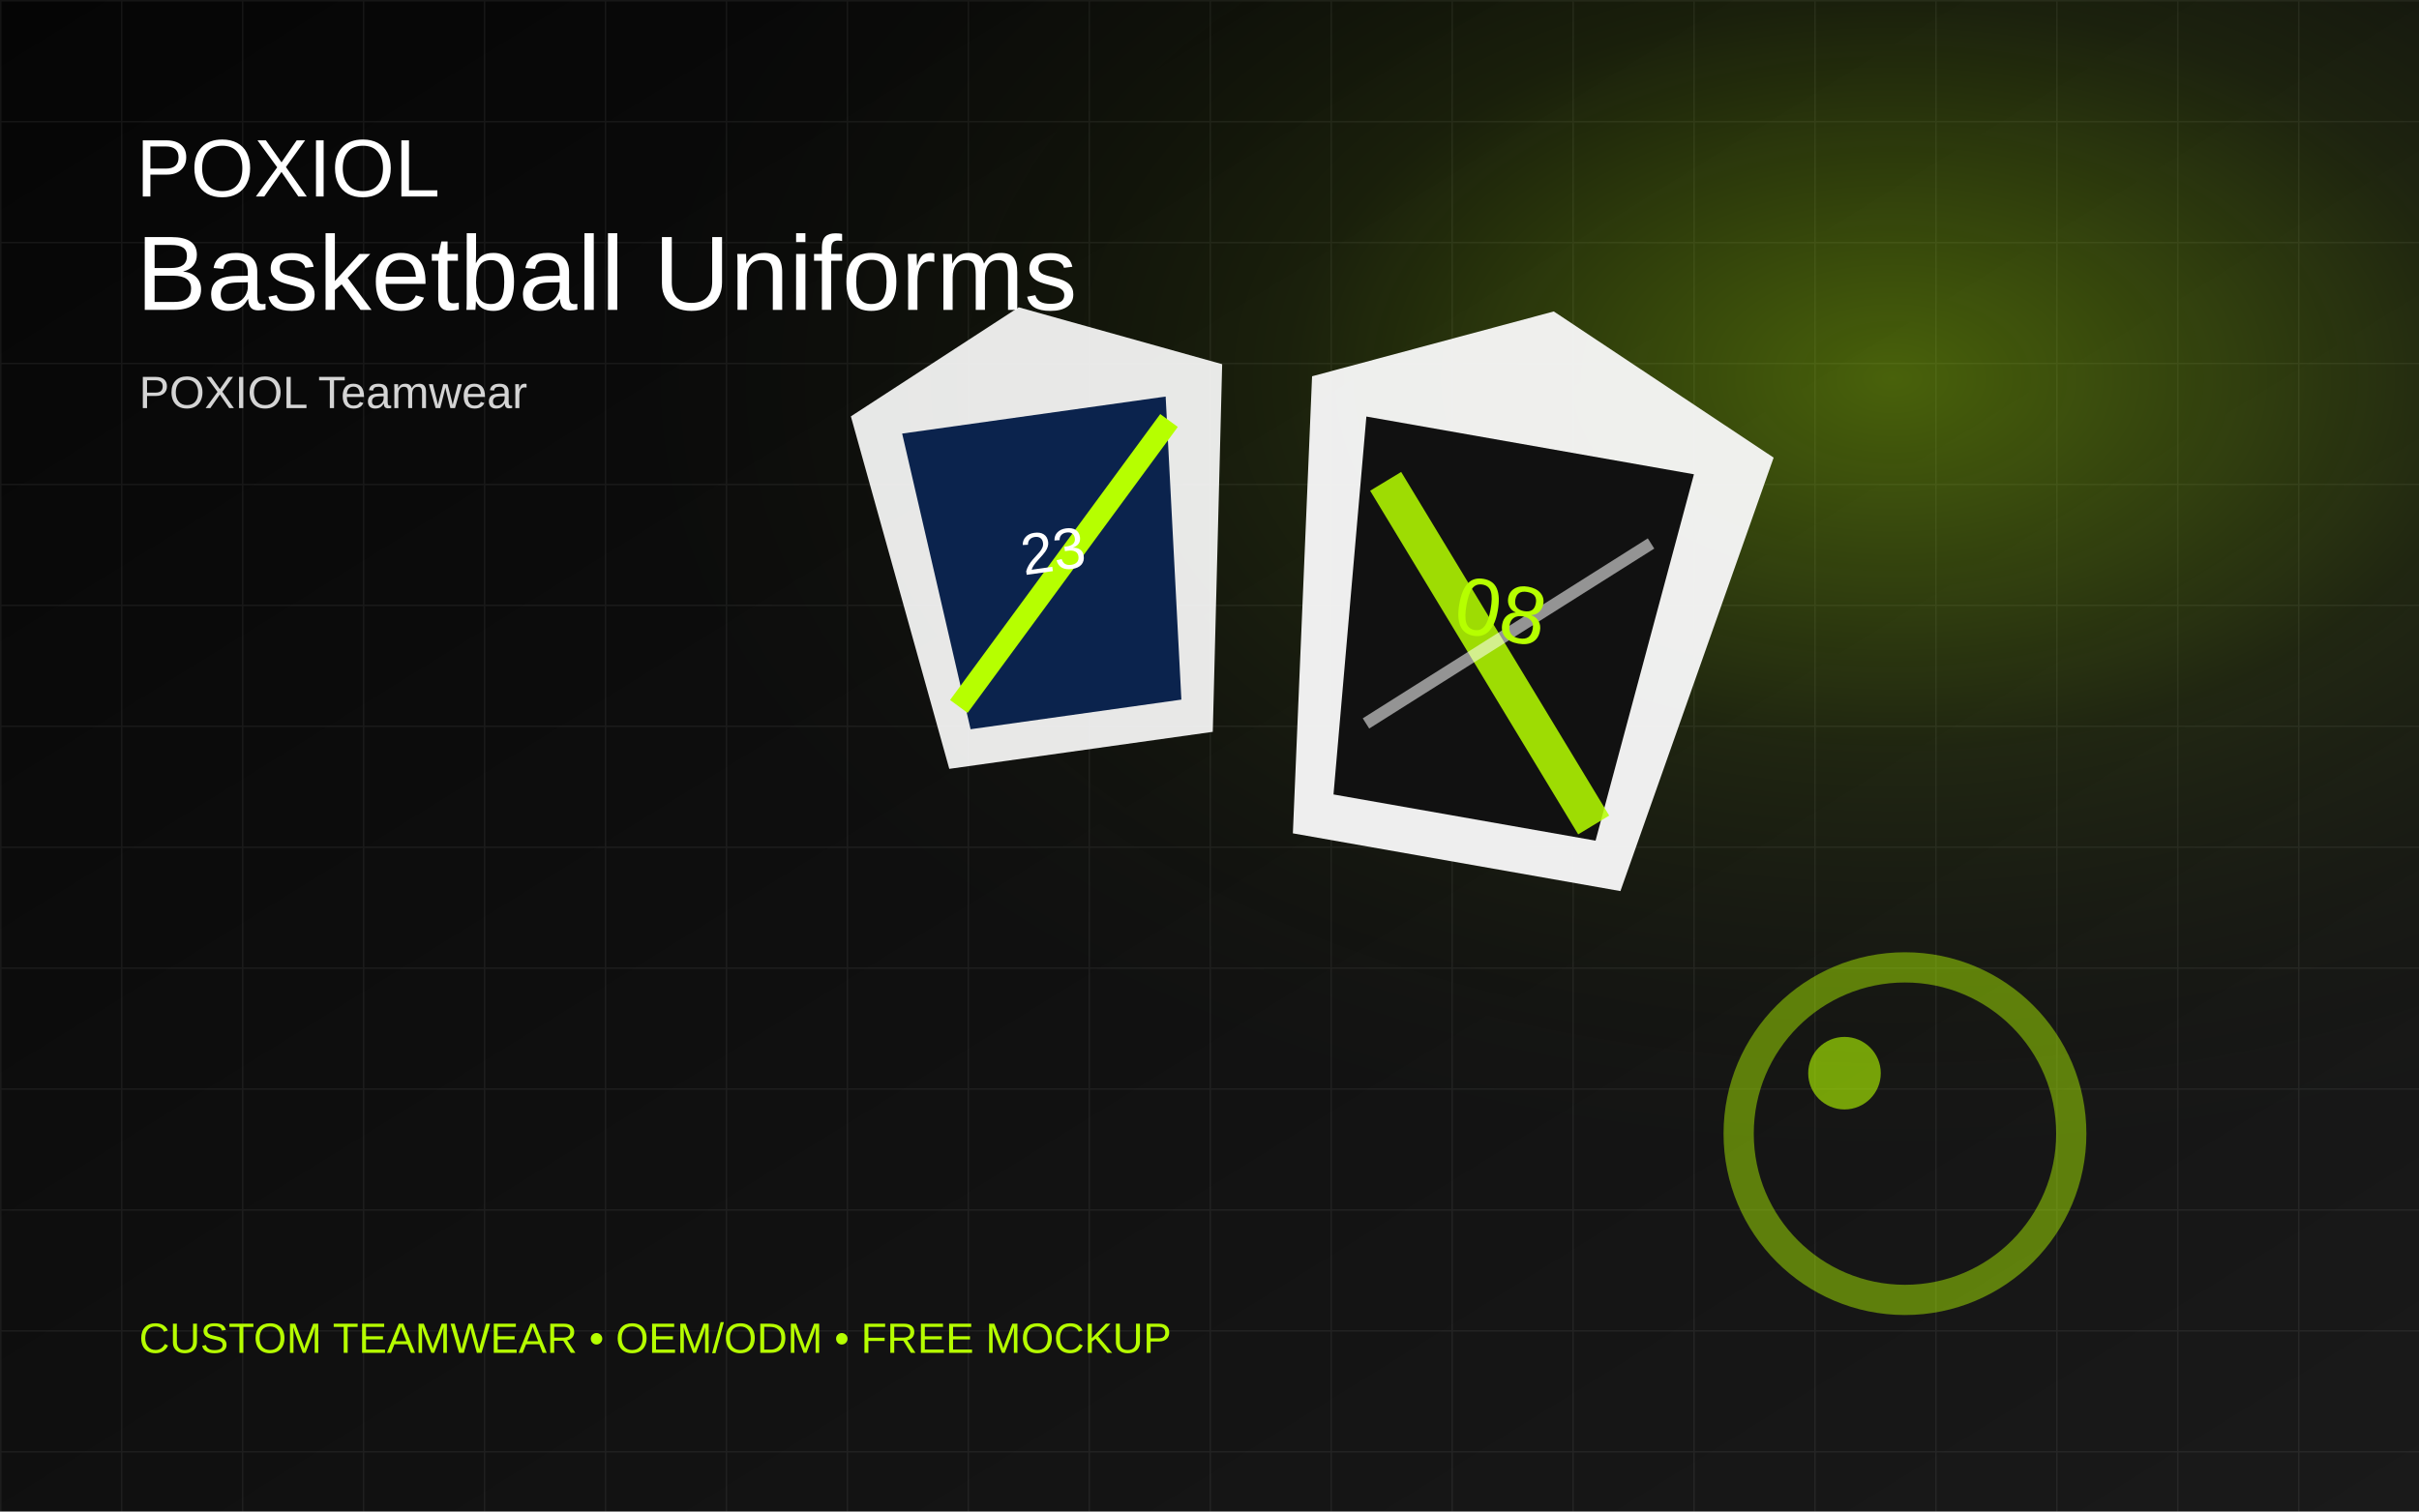
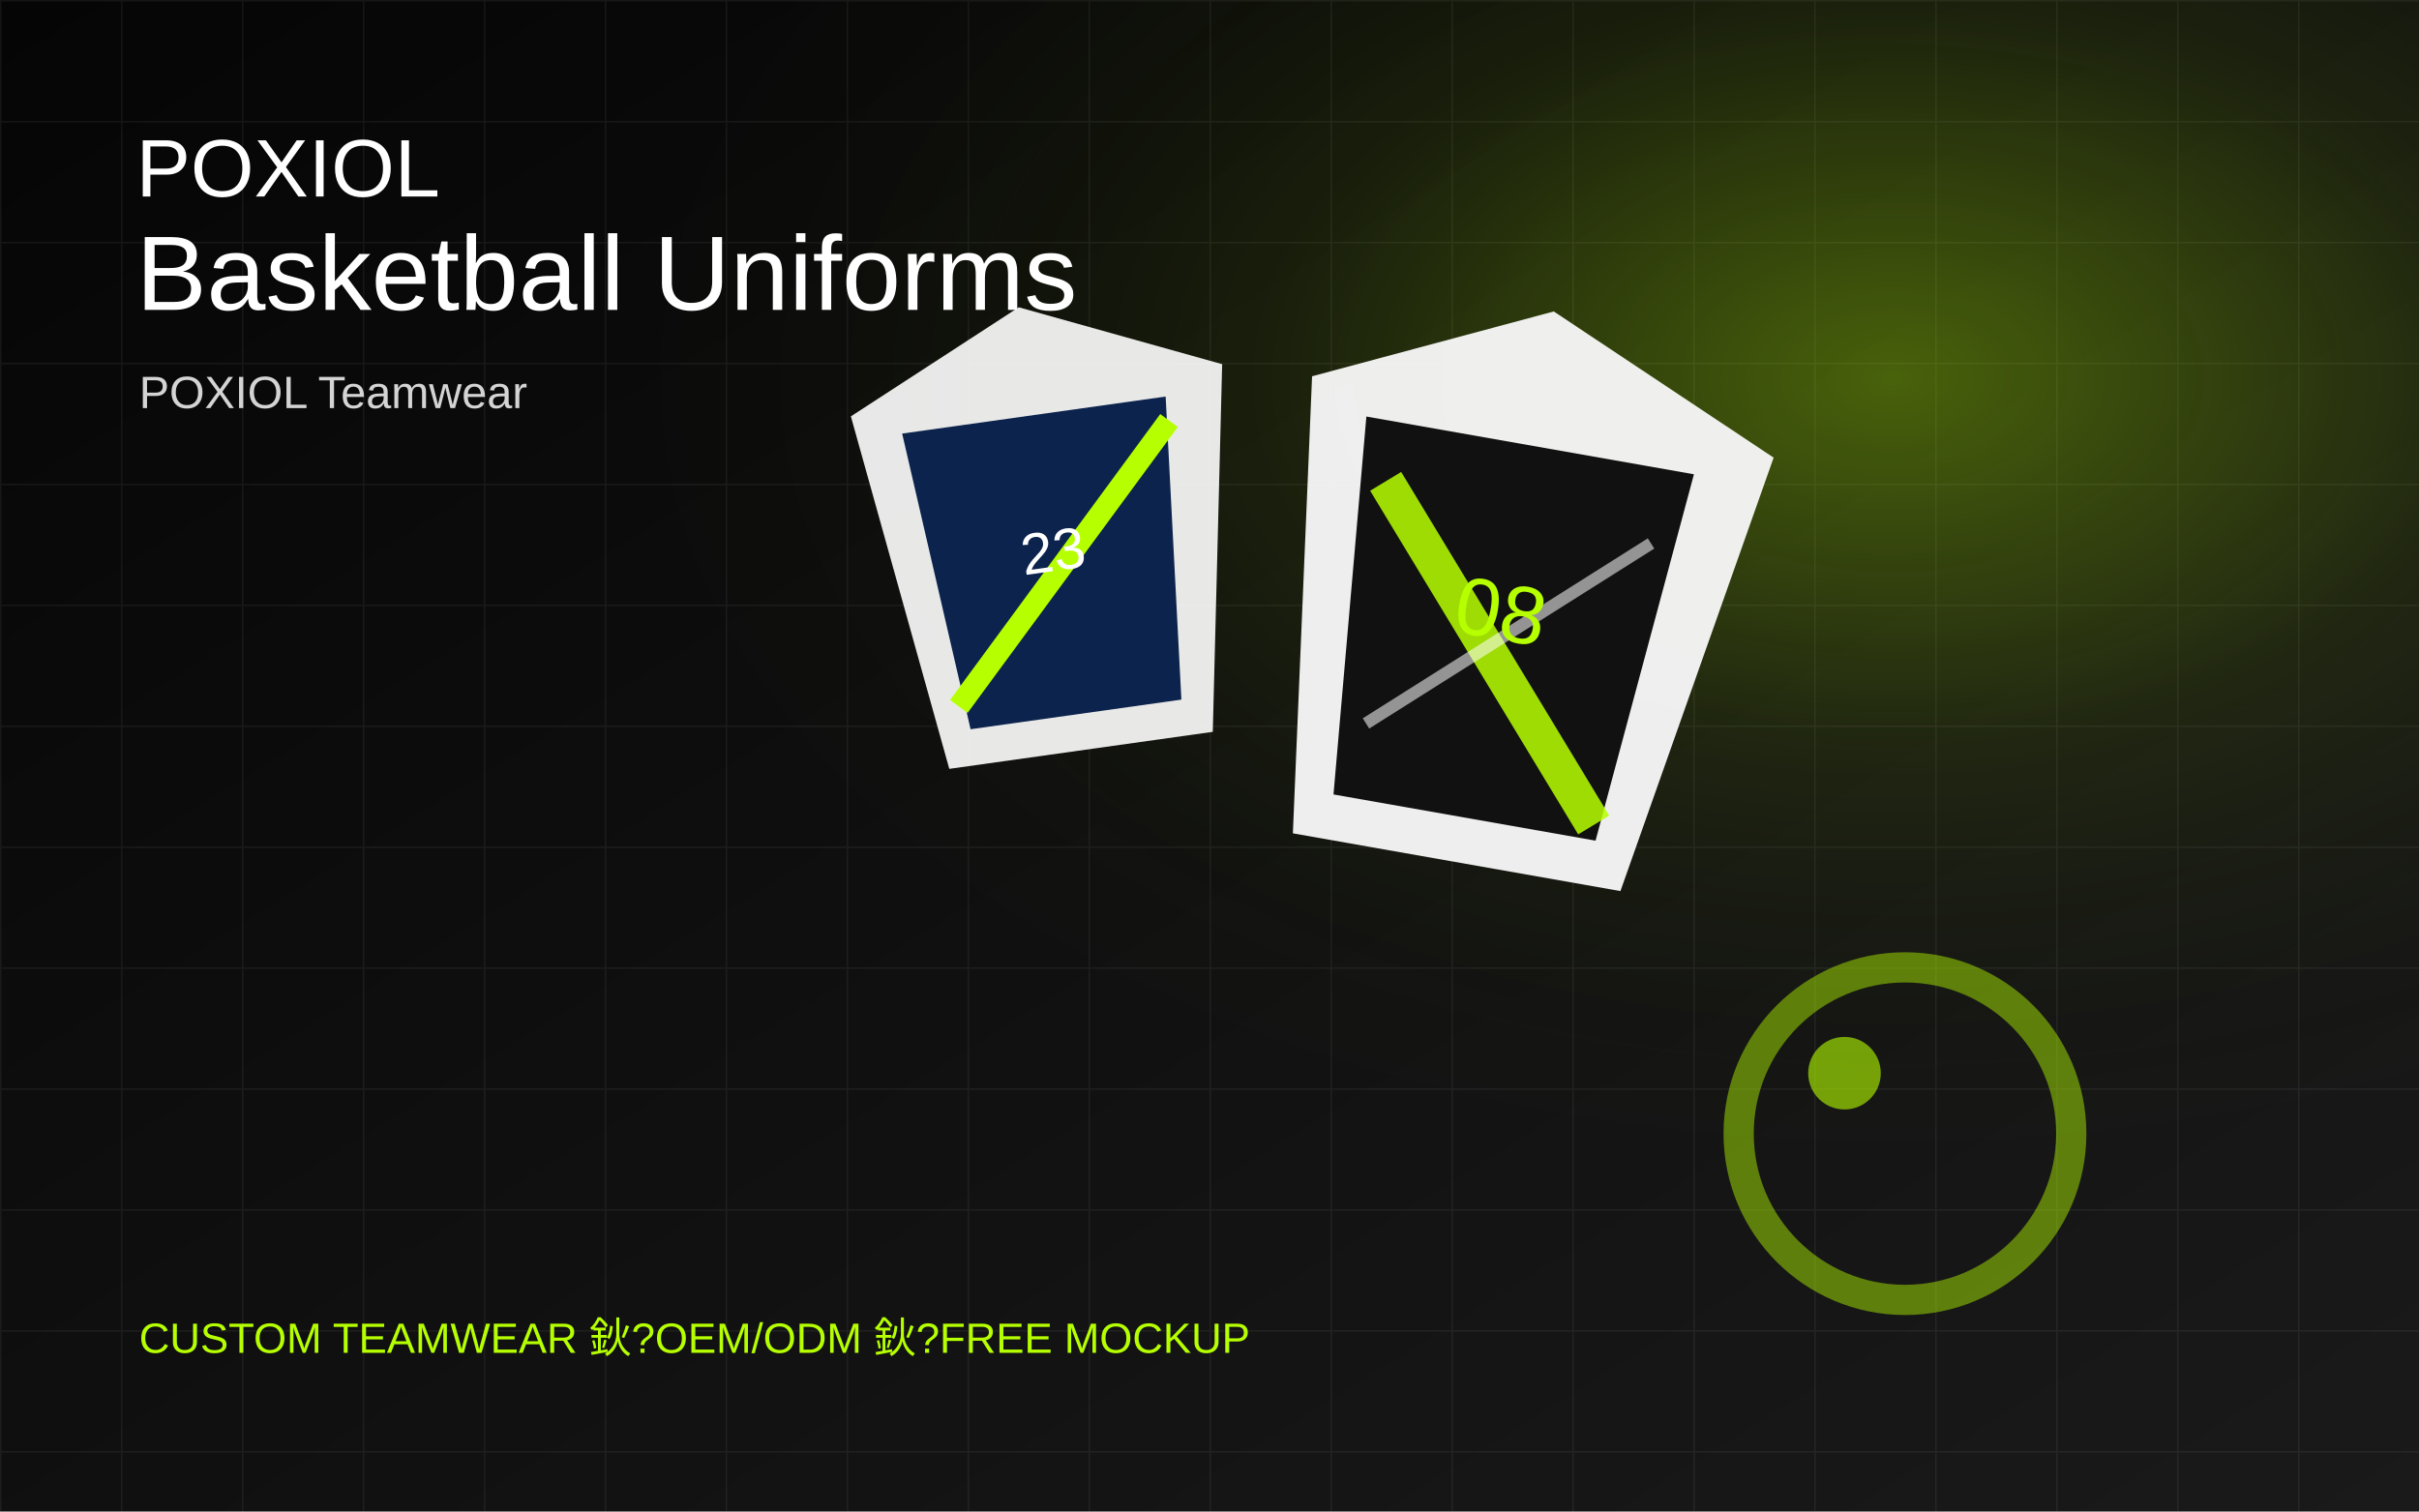
<svg xmlns="http://www.w3.org/2000/svg" width="1600" height="1000" viewBox="0 0 1600 1000">
  <defs>
    <linearGradient id="g" x1="0" y1="0" x2="1" y2="1">
      <stop offset="0" stop-color="#050505" />
      <stop offset="1" stop-color="#1A1A1A" />
    </linearGradient>
    <radialGradient id="r" cx="78%" cy="25%" r="55%">
      <stop offset="0" stop-color="#B6FF00" stop-opacity=".34" />
      <stop offset=".45" stop-color="#B6FF00" stop-opacity=".08" />
      <stop offset="1" stop-color="#050505" stop-opacity="0" />
    </radialGradient>
    <pattern id="grid" width="80" height="80" patternUnits="userSpaceOnUse">
      <path d="M80 0H0V80" fill="none" stroke="#ffffff" stroke-opacity=".06" stroke-width="2" />
    </pattern>
  </defs>
  <rect width="1600" height="1000" fill="url(#g)" />
  <rect width="1600" height="1000" fill="url(#grid)" />
  <rect width="1600" height="1000" fill="url(#r)" />
  <g transform="translate(880 180) rotate(10)">
    <path d="M150 0 L310 70 L260 370 L40 370 L0 70 Z" fill="#f7f7f7" opacity=".96" />
    <path d="M40 90 L260 90 L238 340 L62 340 Z" fill="#111" />
    <path d="M60 130 L235 330" stroke="#B6FF00" stroke-width="24" opacity=".85" />
    <path d="M75 290 L240 140" stroke="#fff" stroke-width="8" opacity=".55" />
    <text x="150" y="220" text-anchor="middle" font-family="Arial Black, Arial" font-size="54" fill="#B6FF00">08</text>
  </g>
  <g transform="translate(555 220) rotate(-8) scale(.8)">
    <path d="M150 0 L310 70 L260 370 L40 370 L0 70 Z" fill="#fff" opacity=".9" />
    <path d="M40 90 L260 90 L238 340 L62 340 Z" fill="#0b234d" />
    <path d="M55 320 L260 110" stroke="#B6FF00" stroke-width="18" />
    <text x="150" y="220" text-anchor="middle" font-family="Arial Black, Arial" font-size="48" fill="#fff">23</text>
  </g>
  <circle cx="1260" cy="750" r="110" fill="none" stroke="#B6FF00" stroke-width="20" opacity=".45" />
  <circle cx="1220" cy="710" r="24" fill="#B6FF00" opacity=".6" />
  <text x="90" y="130" font-family="Arial Black, Arial" font-size="54" fill="#fff">POXIOL</text>
  <text x="90" y="205" font-family="Arial Black, Arial" font-size="70" fill="#fff">Basketball Uniforms</text>
  <text x="92" y="270" font-family="Arial, sans-serif" font-size="30" fill="#d4d4d4">POXIOL Teamwear</text>
-   <text x="92" y="895" font-family="Arial Black, Arial" font-size="28" fill="#B6FF00">CUSTOM TEAMWEAR • OEM/ODM • FREE MOCKUP</text>
+   <text x="92" y="895" font-family="Arial Black, Arial" font-size="28" fill="#B6FF00">CUSTOM TEAMWEAR 鈥?OEM/ODM 鈥?FREE MOCKUP</text>
</svg>
